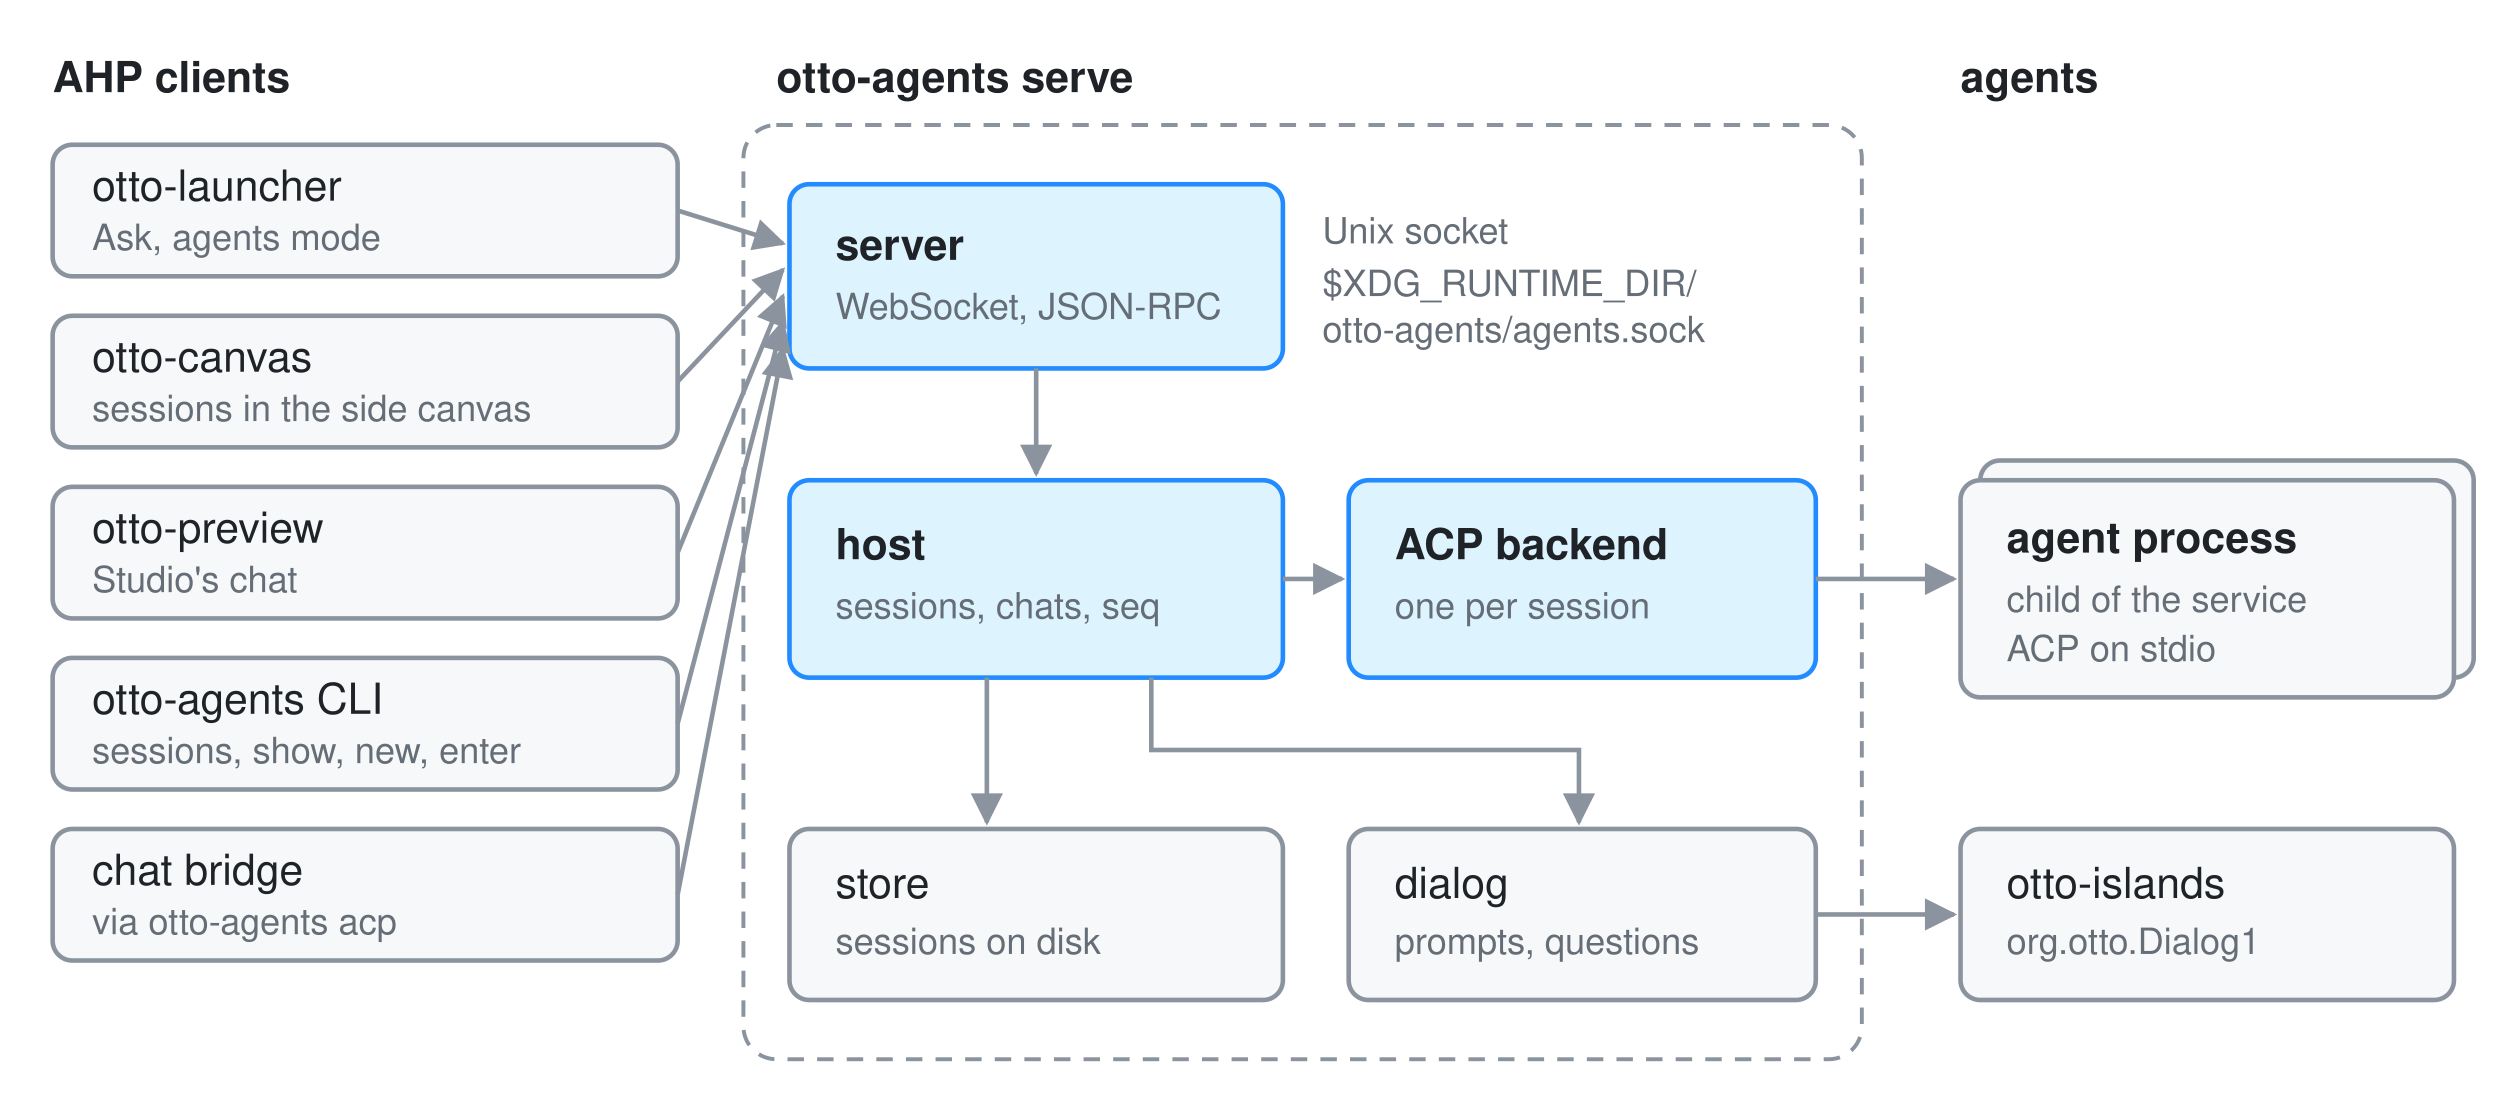
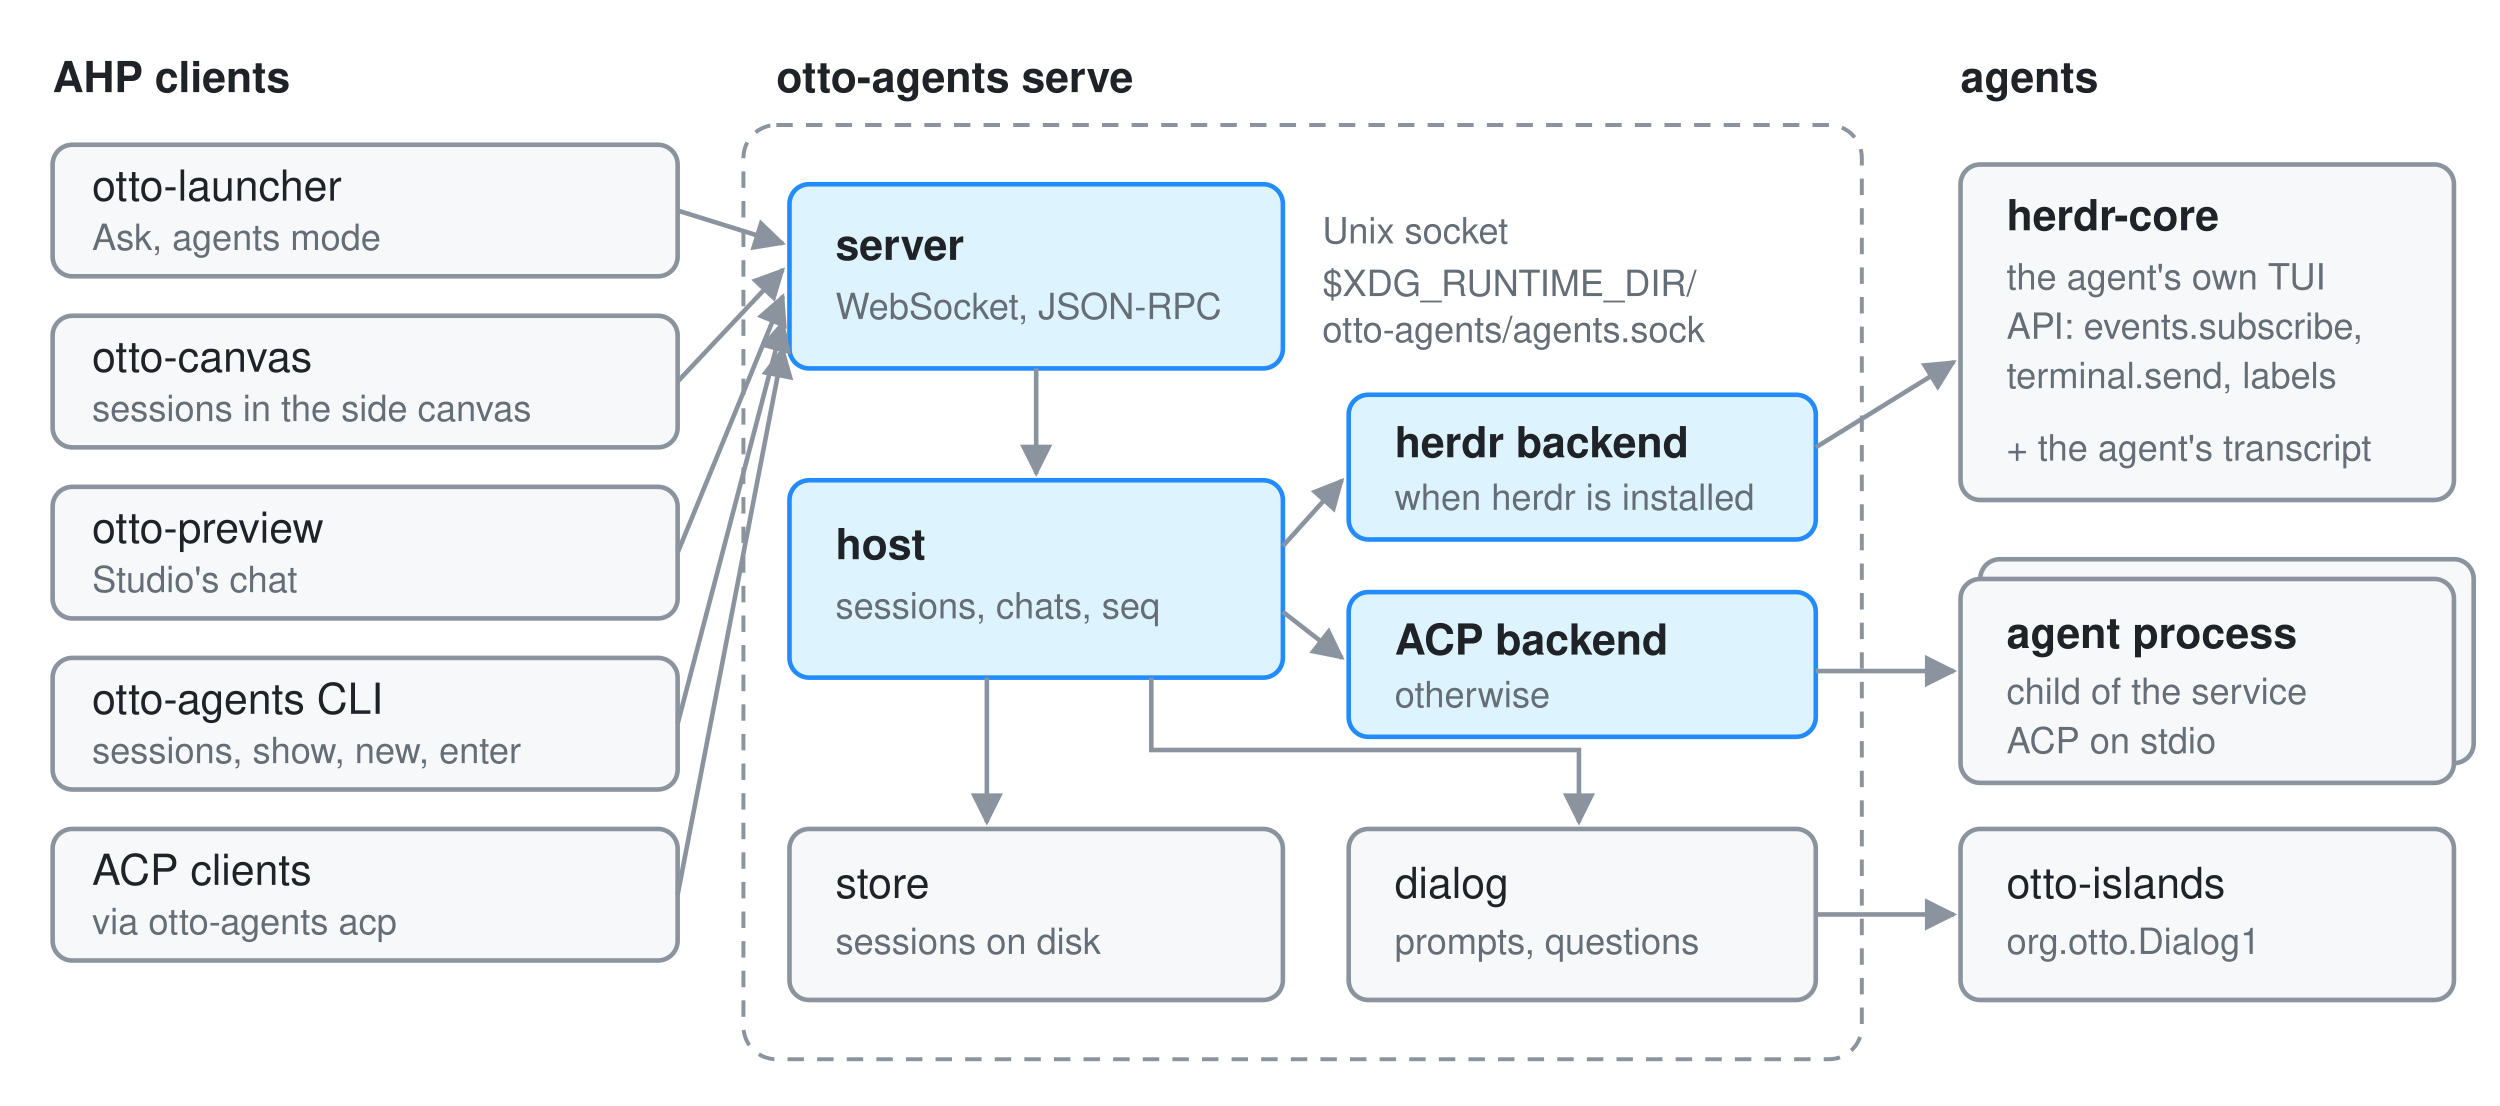
- <svg xmlns="http://www.w3.org/2000/svg" viewBox="0 0 760 336" width="760" height="336" role="img" aria-label="otto-agents: AHP clients connect over a Unix socket to the service, whose host runs one ACP agent process per session and asks otto-islands over D-Bus">
+ <svg xmlns="http://www.w3.org/2000/svg" viewBox="0 0 760 336" width="760" height="336" role="img" aria-label="otto-agents: AHP clients connect over a Unix socket to the service, whose host runs each session through a backend: herdr, where the agent runs in a herdr-core terminal driven over its API and read from its transcript, or ACP, one agent process per session; dialogs go to otto-islands over D-Bus">
  <style>
    text { font-family: -apple-system, BlinkMacSystemFont, "Segoe UI", Helvetica, Arial, sans-serif; }
    .box  { fill: #f6f8fa; stroke: #8b949e; stroke-width: 1.4; }
    .acc  { fill: #ddf4ff; stroke: #218bff; stroke-width: 1.4; }
    .grp  { fill: none; stroke: #8b949e; stroke-width: 1.2; stroke-dasharray: 5 4; }
    .t    { fill: #1f2328; font-size: 13px; }
    .tb   { fill: #1f2328; font-size: 13px; font-weight: 600; }
    .tm   { fill: #656d76; font-size: 11px; }
    .ln   { stroke: #8b949e; stroke-width: 1.4; fill: none; marker-end: url(#ah); }
    @media (prefers-color-scheme: dark) {
      .box { fill: #161b22; stroke: #6e7681; }
      .acc { fill: #10243b; stroke: #388bfd; }
      .grp { stroke: #6e7681; }
      .t, .tb { fill: #e6edf3; }
      .tm  { fill: #9198a1; }
      .ln  { stroke: #8b949e; }
    }
  </style>
  <defs>
    <marker id="ah" viewBox="0 0 10 10" refX="9" refY="5" markerWidth="7" markerHeight="7" orient="auto-start-reverse">
      <path d="M0 0 L10 5 L0 10 z" fill="#8b949e" />
    </marker>
  </defs>
  <text class="tb" x="16" y="28">AHP clients</text>
  <text class="tb" x="236" y="28">otto-agents serve</text>
  <text class="tb" x="596" y="28">agents</text>
  <rect class="grp" x="226" y="38" width="340" height="284" rx="10" />
  <rect class="box" x="16" y="44" width="190" height="40" rx="6" />
  <text class="t" x="28" y="61">otto-launcher</text>
  <text class="tm" x="28" y="76">Ask, agents mode</text>
  <rect class="box" x="16" y="96" width="190" height="40" rx="6" />
  <text class="t" x="28" y="113">otto-canvas</text>
  <text class="tm" x="28" y="128">sessions in the side canvas</text>
  <rect class="box" x="16" y="148" width="190" height="40" rx="6" />
  <text class="t" x="28" y="165">otto-preview</text>
  <text class="tm" x="28" y="180">Studio's chat</text>
  <rect class="box" x="16" y="200" width="190" height="40" rx="6" />
  <text class="t" x="28" y="217">otto-agents CLI</text>
  <text class="tm" x="28" y="232">sessions, show, new, enter</text>
  <rect class="box" x="16" y="252" width="190" height="40" rx="6" />
-   <text class="t" x="28" y="269">chat bridge</text>
+   <text class="t" x="28" y="269">ACP clients</text>
  <text class="tm" x="28" y="284">via otto-agents acp</text>
  <rect class="acc" x="240" y="56" width="150" height="56" rx="6" />
  <text class="tb" x="254" y="79">server</text>
  <text class="tm" x="254" y="97">WebSocket, JSON-RPC</text>
  <text class="tm" x="402" y="74">Unix socket</text>
  <text class="tm" x="402" y="90">$XDG_RUNTIME_DIR/</text>
  <text class="tm" x="402" y="104">otto-agents/agents.sock</text>
  <path class="ln" d="M206 64 L238 74" />
  <path class="ln" d="M206 116 L238 82" />
  <path class="ln" d="M206 168 L238 90" />
  <path class="ln" d="M206 220 L238 98" />
  <path class="ln" d="M206 272 L238 106" />
  <rect class="acc" x="240" y="146" width="150" height="60" rx="6" />
  <text class="tb" x="254" y="170">host</text>
  <text class="tm" x="254" y="188">sessions, chats, seq</text>
  <path class="ln" d="M315 112 V144" />
-   <rect class="acc" x="410" y="146" width="142" height="60" rx="6" />
-   <text class="tb" x="424" y="170">ACP backend</text>
-   <text class="tm" x="424" y="188">one per session</text>
-   <path class="ln" d="M390 176 H408" />
+   <rect class="acc" x="410" y="120" width="142" height="44" rx="6" />
+   <text class="tb" x="424" y="139">herdr backend</text>
+   <text class="tm" x="424" y="155">when herdr is installed</text>
+   <path class="ln" d="M390 166 L408 146" />
+   <rect class="acc" x="410" y="180" width="142" height="44" rx="6" />
+   <text class="tb" x="424" y="199">ACP backend</text>
+   <text class="tm" x="424" y="215">otherwise</text>
+   <path class="ln" d="M390 186 L408 200" />
  <rect class="box" x="240" y="252" width="150" height="52" rx="6" />
  <text class="t" x="254" y="273">store</text>
  <text class="tm" x="254" y="290">sessions on disk</text>
  <path class="ln" d="M300 206 V250" />
  <rect class="box" x="410" y="252" width="142" height="52" rx="6" />
  <text class="t" x="424" y="273">dialog</text>
  <text class="tm" x="424" y="290">prompts, questions</text>
  <path class="ln" d="M350 206 V228 H480 V250" />
-   <rect class="box" x="602" y="140" width="150" height="66" rx="6" />
-   <rect class="box" x="596" y="146" width="150" height="66" rx="6" />
-   <text class="tb" x="610" y="168">agent process</text>
-   <text class="tm" x="610" y="186">child of the service</text>
-   <text class="tm" x="610" y="201">ACP on stdio</text>
-   <path class="ln" d="M552 176 H594" />
+   <rect class="box" x="596" y="50" width="150" height="102" rx="6" />
+   <text class="tb" x="610" y="70">herdr-core</text>
+   <text class="tm" x="610" y="88">the agent's own TUI</text>
+   <text class="tm" x="610" y="103">API: events.subscribe,</text>
+   <text class="tm" x="610" y="118">terminal.send, labels</text>
+   <text class="tm" x="610" y="140">+ the agent's transcript</text>
+   <path class="ln" d="M552 136 L594 110" />
+   <rect class="box" x="602" y="170" width="150" height="62" rx="6" />
+   <rect class="box" x="596" y="176" width="150" height="62" rx="6" />
+   <text class="tb" x="610" y="197">agent process</text>
+   <text class="tm" x="610" y="214">child of the service</text>
+   <text class="tm" x="610" y="229">ACP on stdio</text>
+   <path class="ln" d="M552 204 H594" />
  <rect class="box" x="596" y="252" width="150" height="52" rx="6" />
  <text class="t" x="610" y="273">otto-islands</text>
  <text class="tm" x="610" y="290">org.otto.Dialog1</text>
  <path class="ln" d="M552 278 H594" />
</svg>
